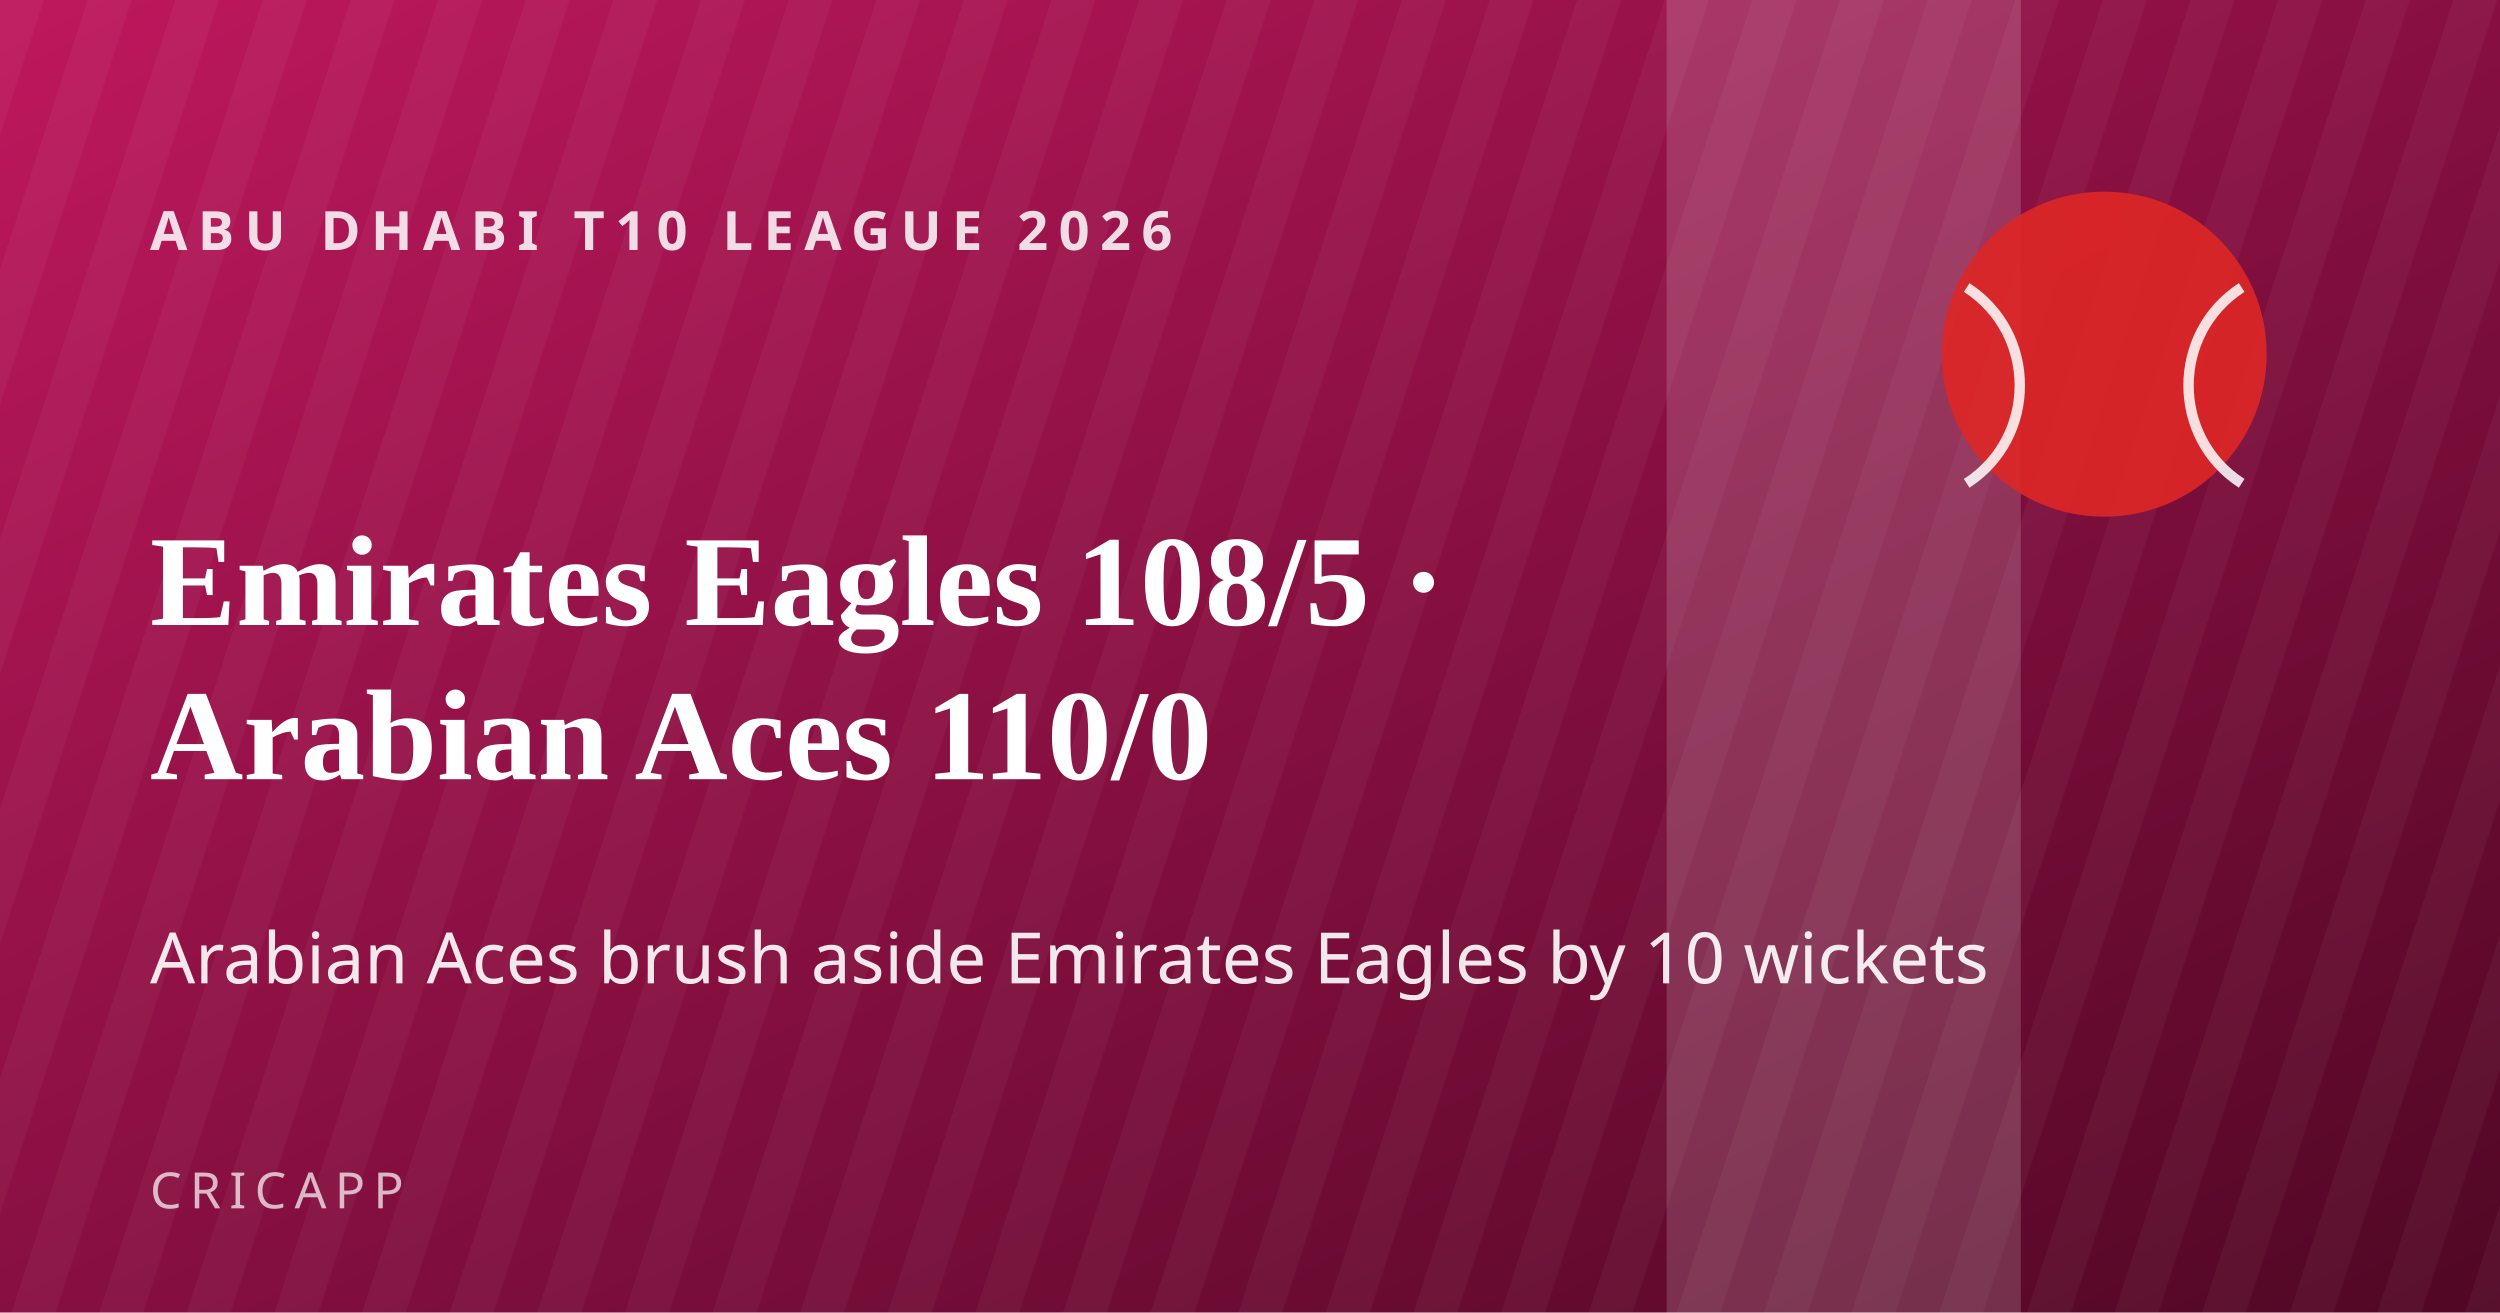
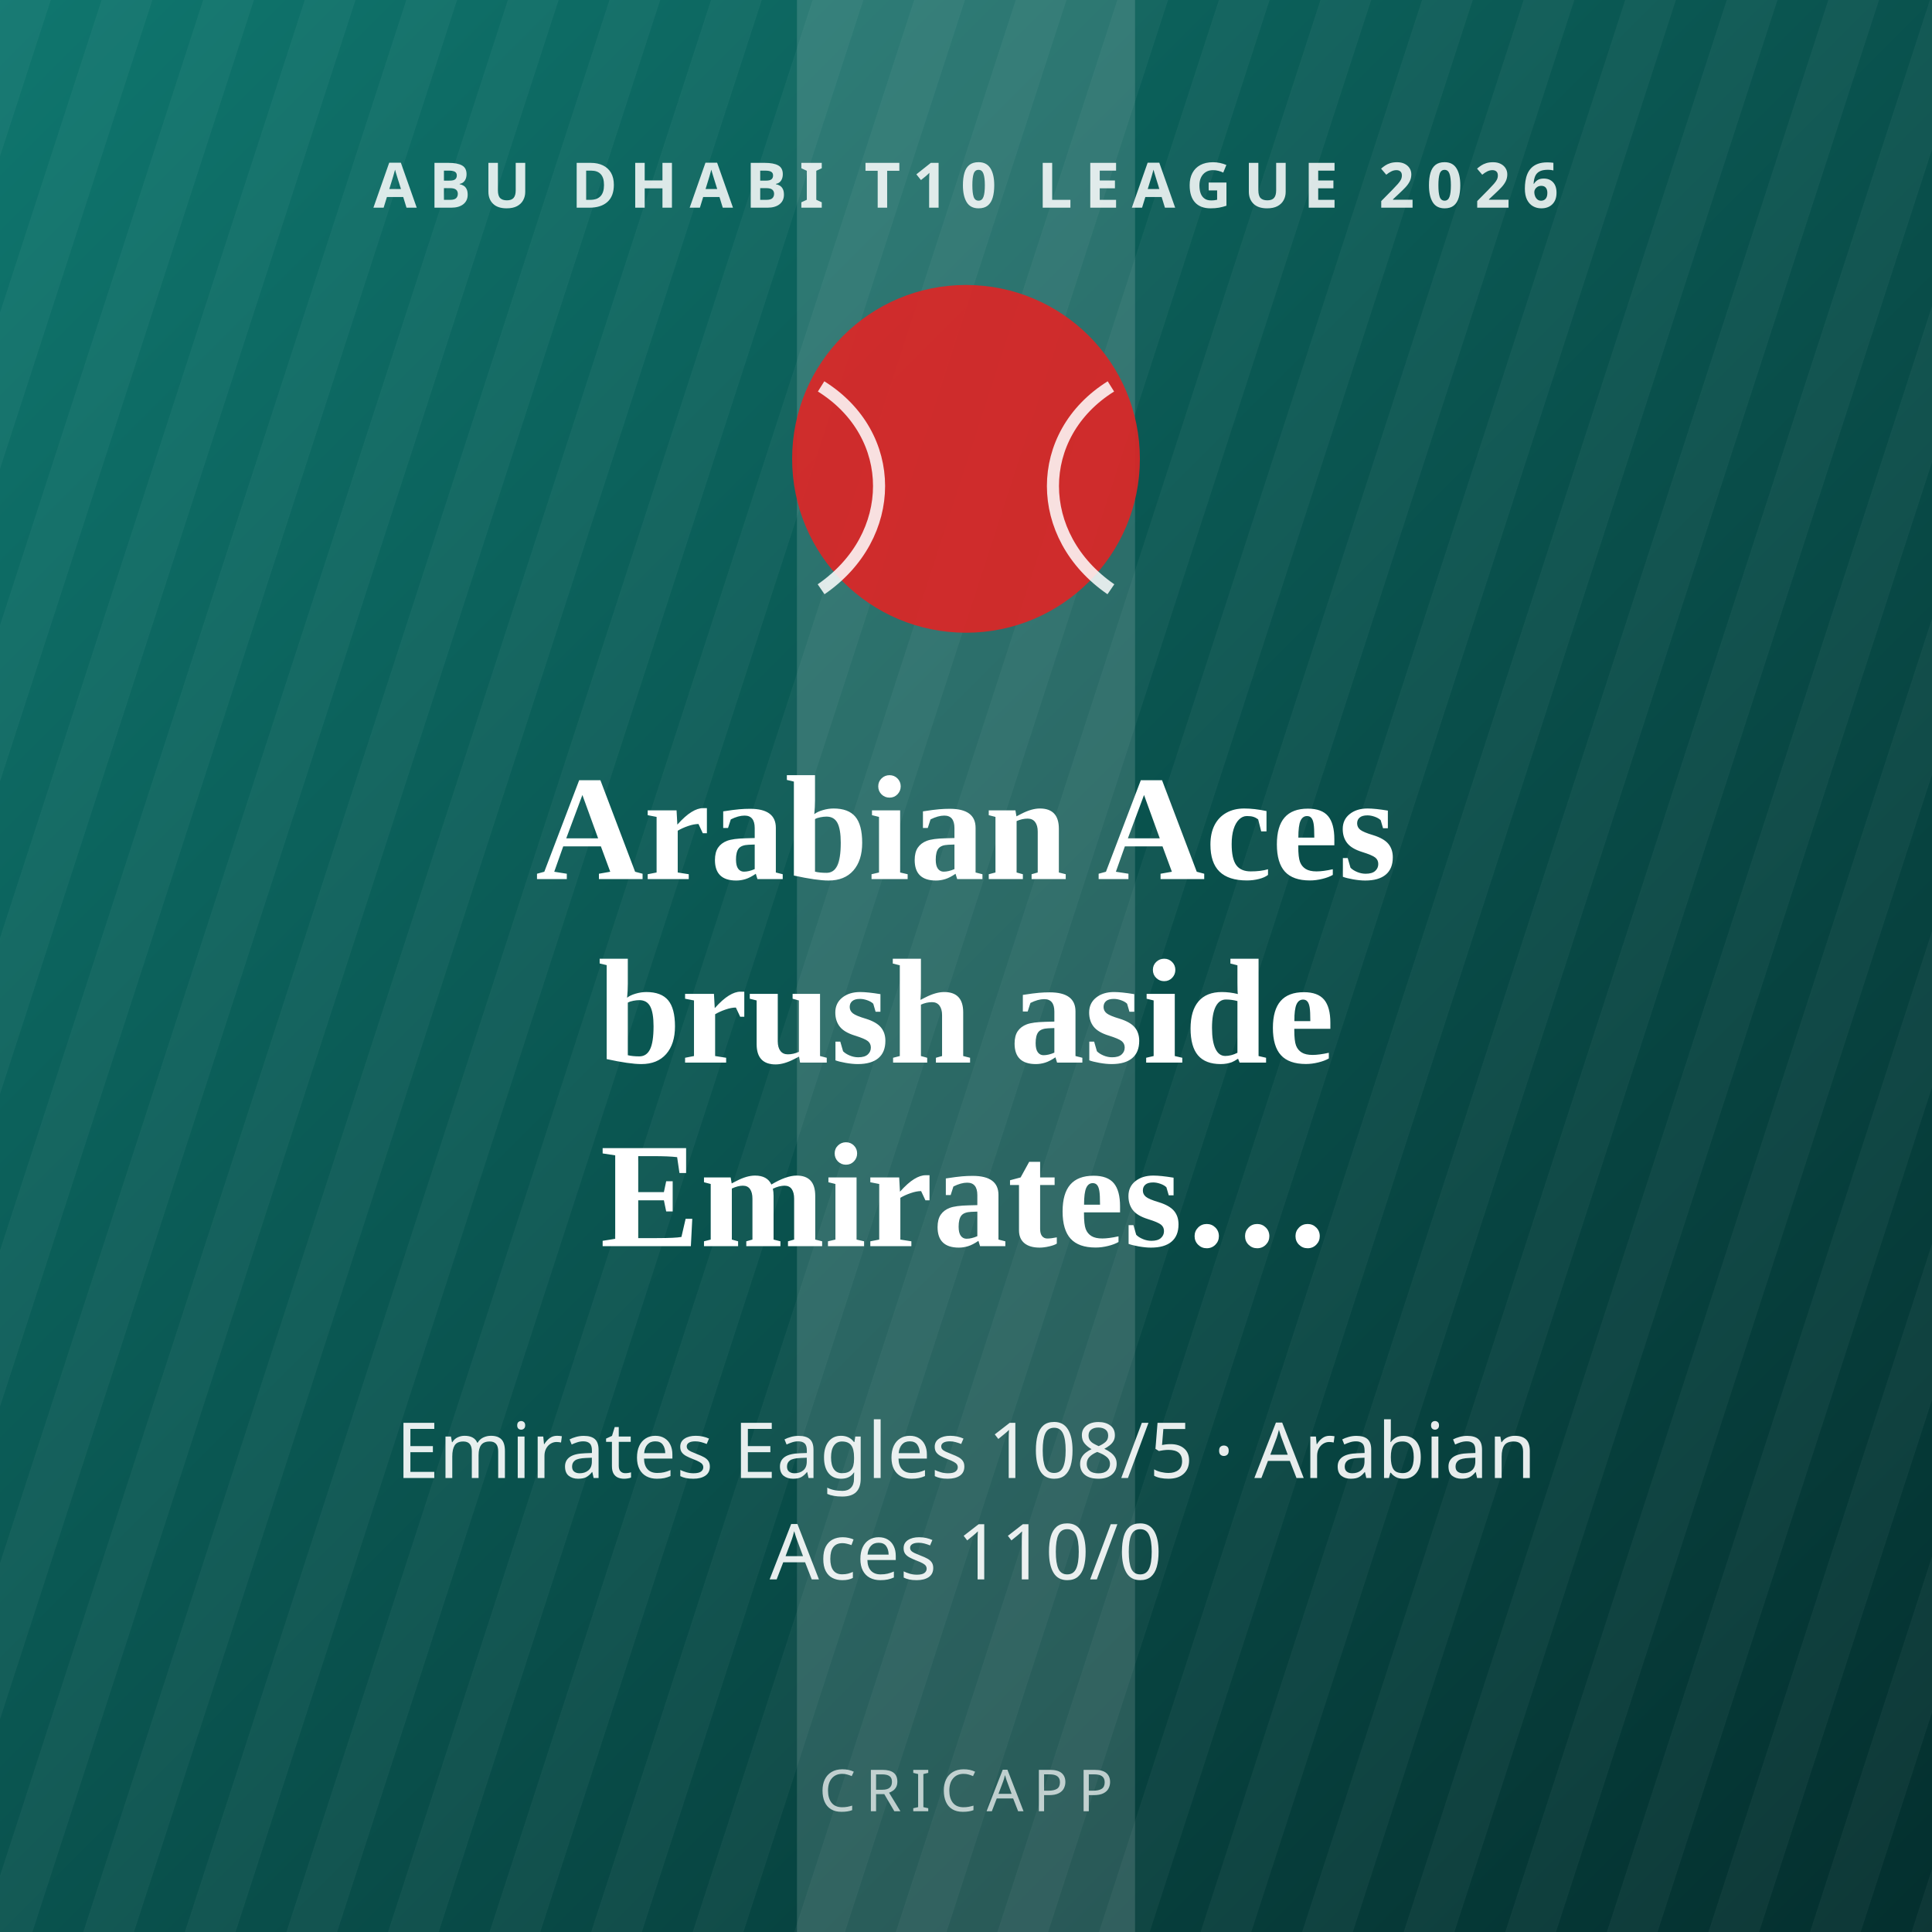
- <svg xmlns="http://www.w3.org/2000/svg" viewBox="0 0 1200 630" role="img" aria-label="Emirates Eagles 108/5  ·  Arabian Aces 110/0">
+ <svg xmlns="http://www.w3.org/2000/svg" viewBox="0 0 800 800" role="img" aria-label="Arabian Aces brush aside Emirates Eagles by 10 wickets">
  <defs>
    <linearGradient id="g" x1="0" y1="0" x2="1" y2="1">
-       <stop offset="0" stop-color="#be185d" />
-       <stop offset="1" stop-color="#500724" />
+       <stop offset="0" stop-color="#0f766e" />
+       <stop offset="1" stop-color="#042f2e" />
    </linearGradient>
    <pattern id="s" width="40" height="40" patternUnits="userSpaceOnUse" patternTransform="rotate(18)">
      <rect width="20" height="40" fill="#ffffff" opacity="0.04" />
    </pattern>
  </defs>
-   <rect width="1200" height="630" fill="url(#g)" />
-   <rect width="1200" height="630" fill="url(#s)" />
-   <g opacity="0.16">
-     <rect x="800" y="-40" width="170" height="760" rx="14" fill="#fff" />
-     <rect x="858" y="40" width="54" height="8" fill="#fff" />
-     <rect x="858" y="560" width="54" height="8" fill="#fff" />
+   <rect width="800" height="800" fill="url(#g)" />
+   <rect width="800" height="800" fill="url(#s)" />
+   <g opacity="0.14">
+     <rect x="330" y="-40" width="140" height="880" rx="14" fill="#fff" />
  </g>
-   <circle cx="1010" cy="170" r="78" fill="#dc2626" opacity="0.92" />
-   <path d="M944 138c34 22 34 72 0 94M1076 138c-34 22-34 72 0 94" stroke="#fff" stroke-width="5" fill="none" opacity="0.85" />
-   <text x="72" y="120" font-family="system-ui, sans-serif" font-size="26" font-weight="700" letter-spacing="5" fill="#ffffff" opacity="0.85">ABU DHABI T10 LEAGUE 2026</text>
-   <text x="72" y="300" font-family="Georgia, 'Times New Roman', serif" font-size="62" font-weight="700" fill="#ffffff">Emirates Eagles 108/5 ·</text>
-   <text x="72" y="374" font-family="Georgia, 'Times New Roman', serif" font-size="62" font-weight="700" fill="#ffffff">Arabian Aces 110/0</text>
-   <text x="72" y="472" font-family="system-ui, sans-serif" font-size="34" fill="#ffffff" opacity="0.9">Arabian Aces brush aside Emirates Eagles by 10 wickets</text>
-   <text x="72" y="580" font-family="system-ui, sans-serif" font-size="24" letter-spacing="4" fill="#ffffff" opacity="0.7">CRICAPP</text>
+   <circle cx="400" cy="190" r="72" fill="#dc2626" opacity="0.92" />
+   <path d="M340 160c32 20 32 62 0 84M460 160c-32 20-32 62 0 84" stroke="#fff" stroke-width="5" fill="none" opacity="0.85" />
+   <text x="400" y="86" text-anchor="middle" font-family="system-ui, sans-serif" font-size="26" font-weight="700" letter-spacing="5" fill="#ffffff" opacity="0.85">ABU DHABI T10 LEAGUE 2026</text>
+   <text x="400" y="364" text-anchor="middle" font-family="Georgia, 'Times New Roman', serif" font-size="62" font-weight="700" fill="#ffffff">Arabian Aces</text>
+   <text x="400" y="440" text-anchor="middle" font-family="Georgia, 'Times New Roman', serif" font-size="62" font-weight="700" fill="#ffffff">brush aside</text>
+   <text x="400" y="516" text-anchor="middle" font-family="Georgia, 'Times New Roman', serif" font-size="62" font-weight="700" fill="#ffffff">Emirates…</text>
+   <text x="400" y="612" text-anchor="middle" font-family="system-ui, sans-serif" font-size="32" fill="#ffffff" opacity="0.9">Emirates Eagles 108/5 · Arabian</text>
+   <text x="400" y="654" text-anchor="middle" font-family="system-ui, sans-serif" font-size="32" fill="#ffffff" opacity="0.9">Aces 110/0</text>
+   <text x="400" y="750" text-anchor="middle" font-family="system-ui, sans-serif" font-size="24" letter-spacing="4" fill="#ffffff" opacity="0.7">CRICAPP</text>
</svg>
